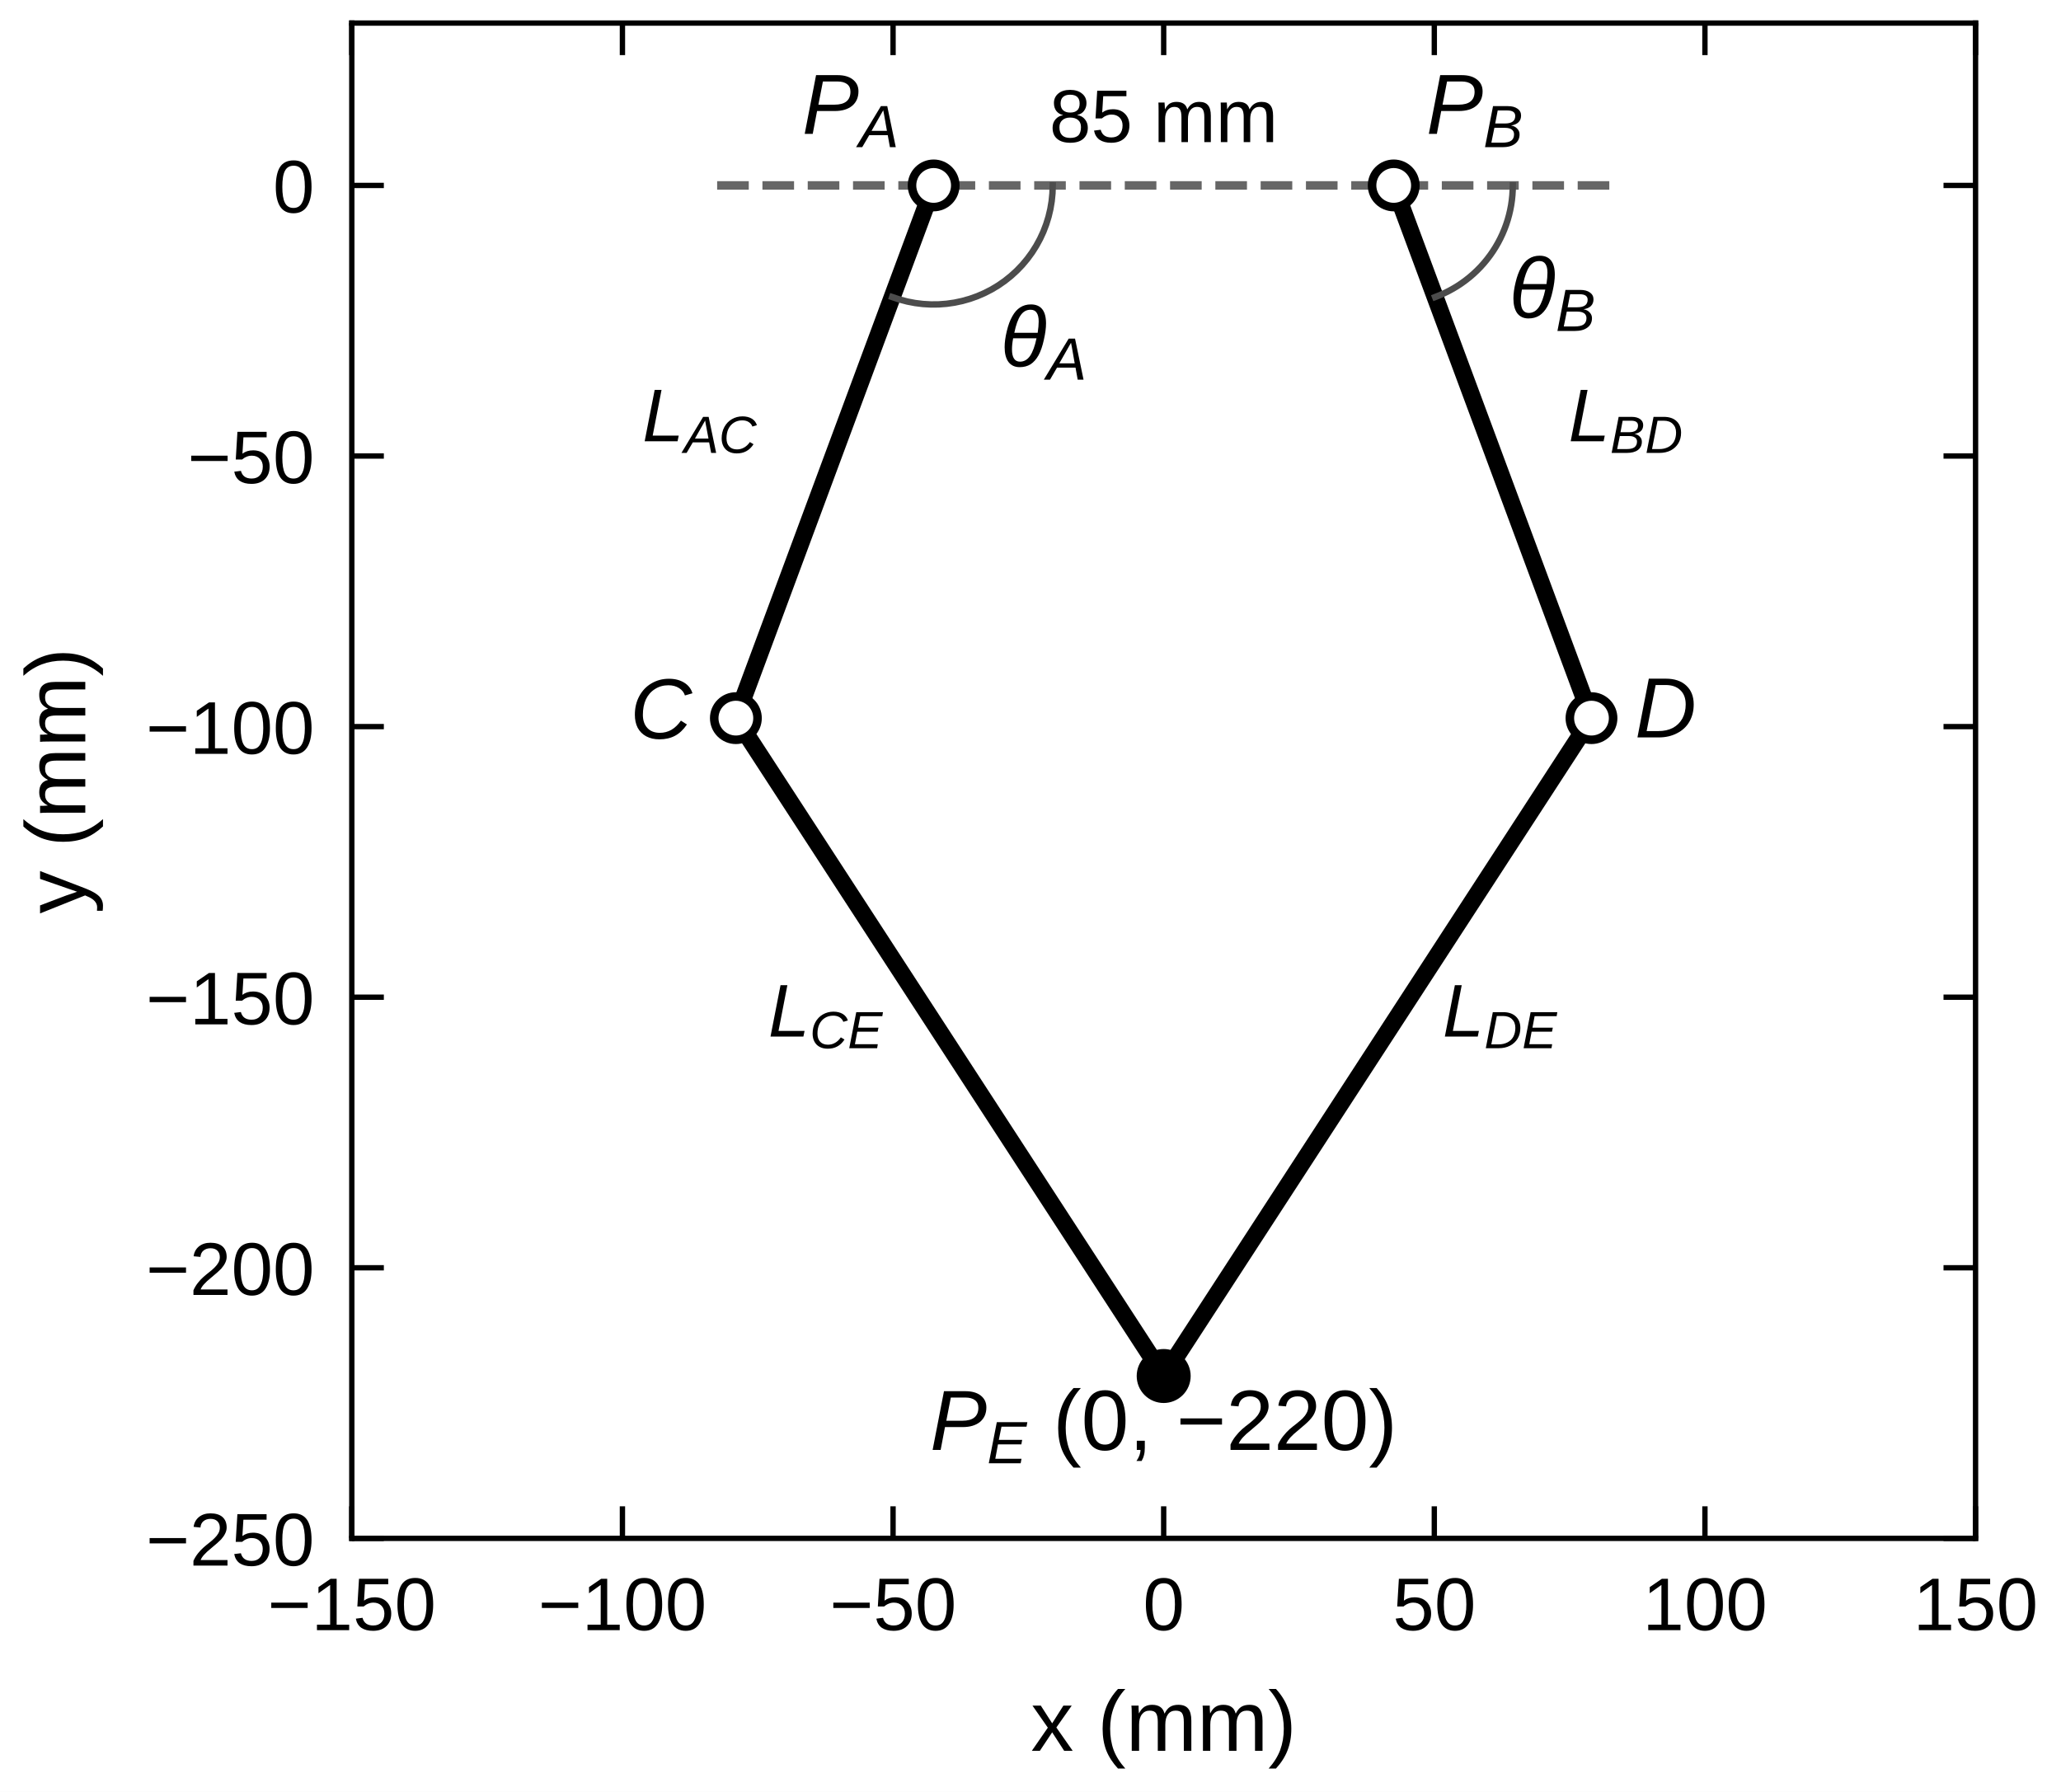
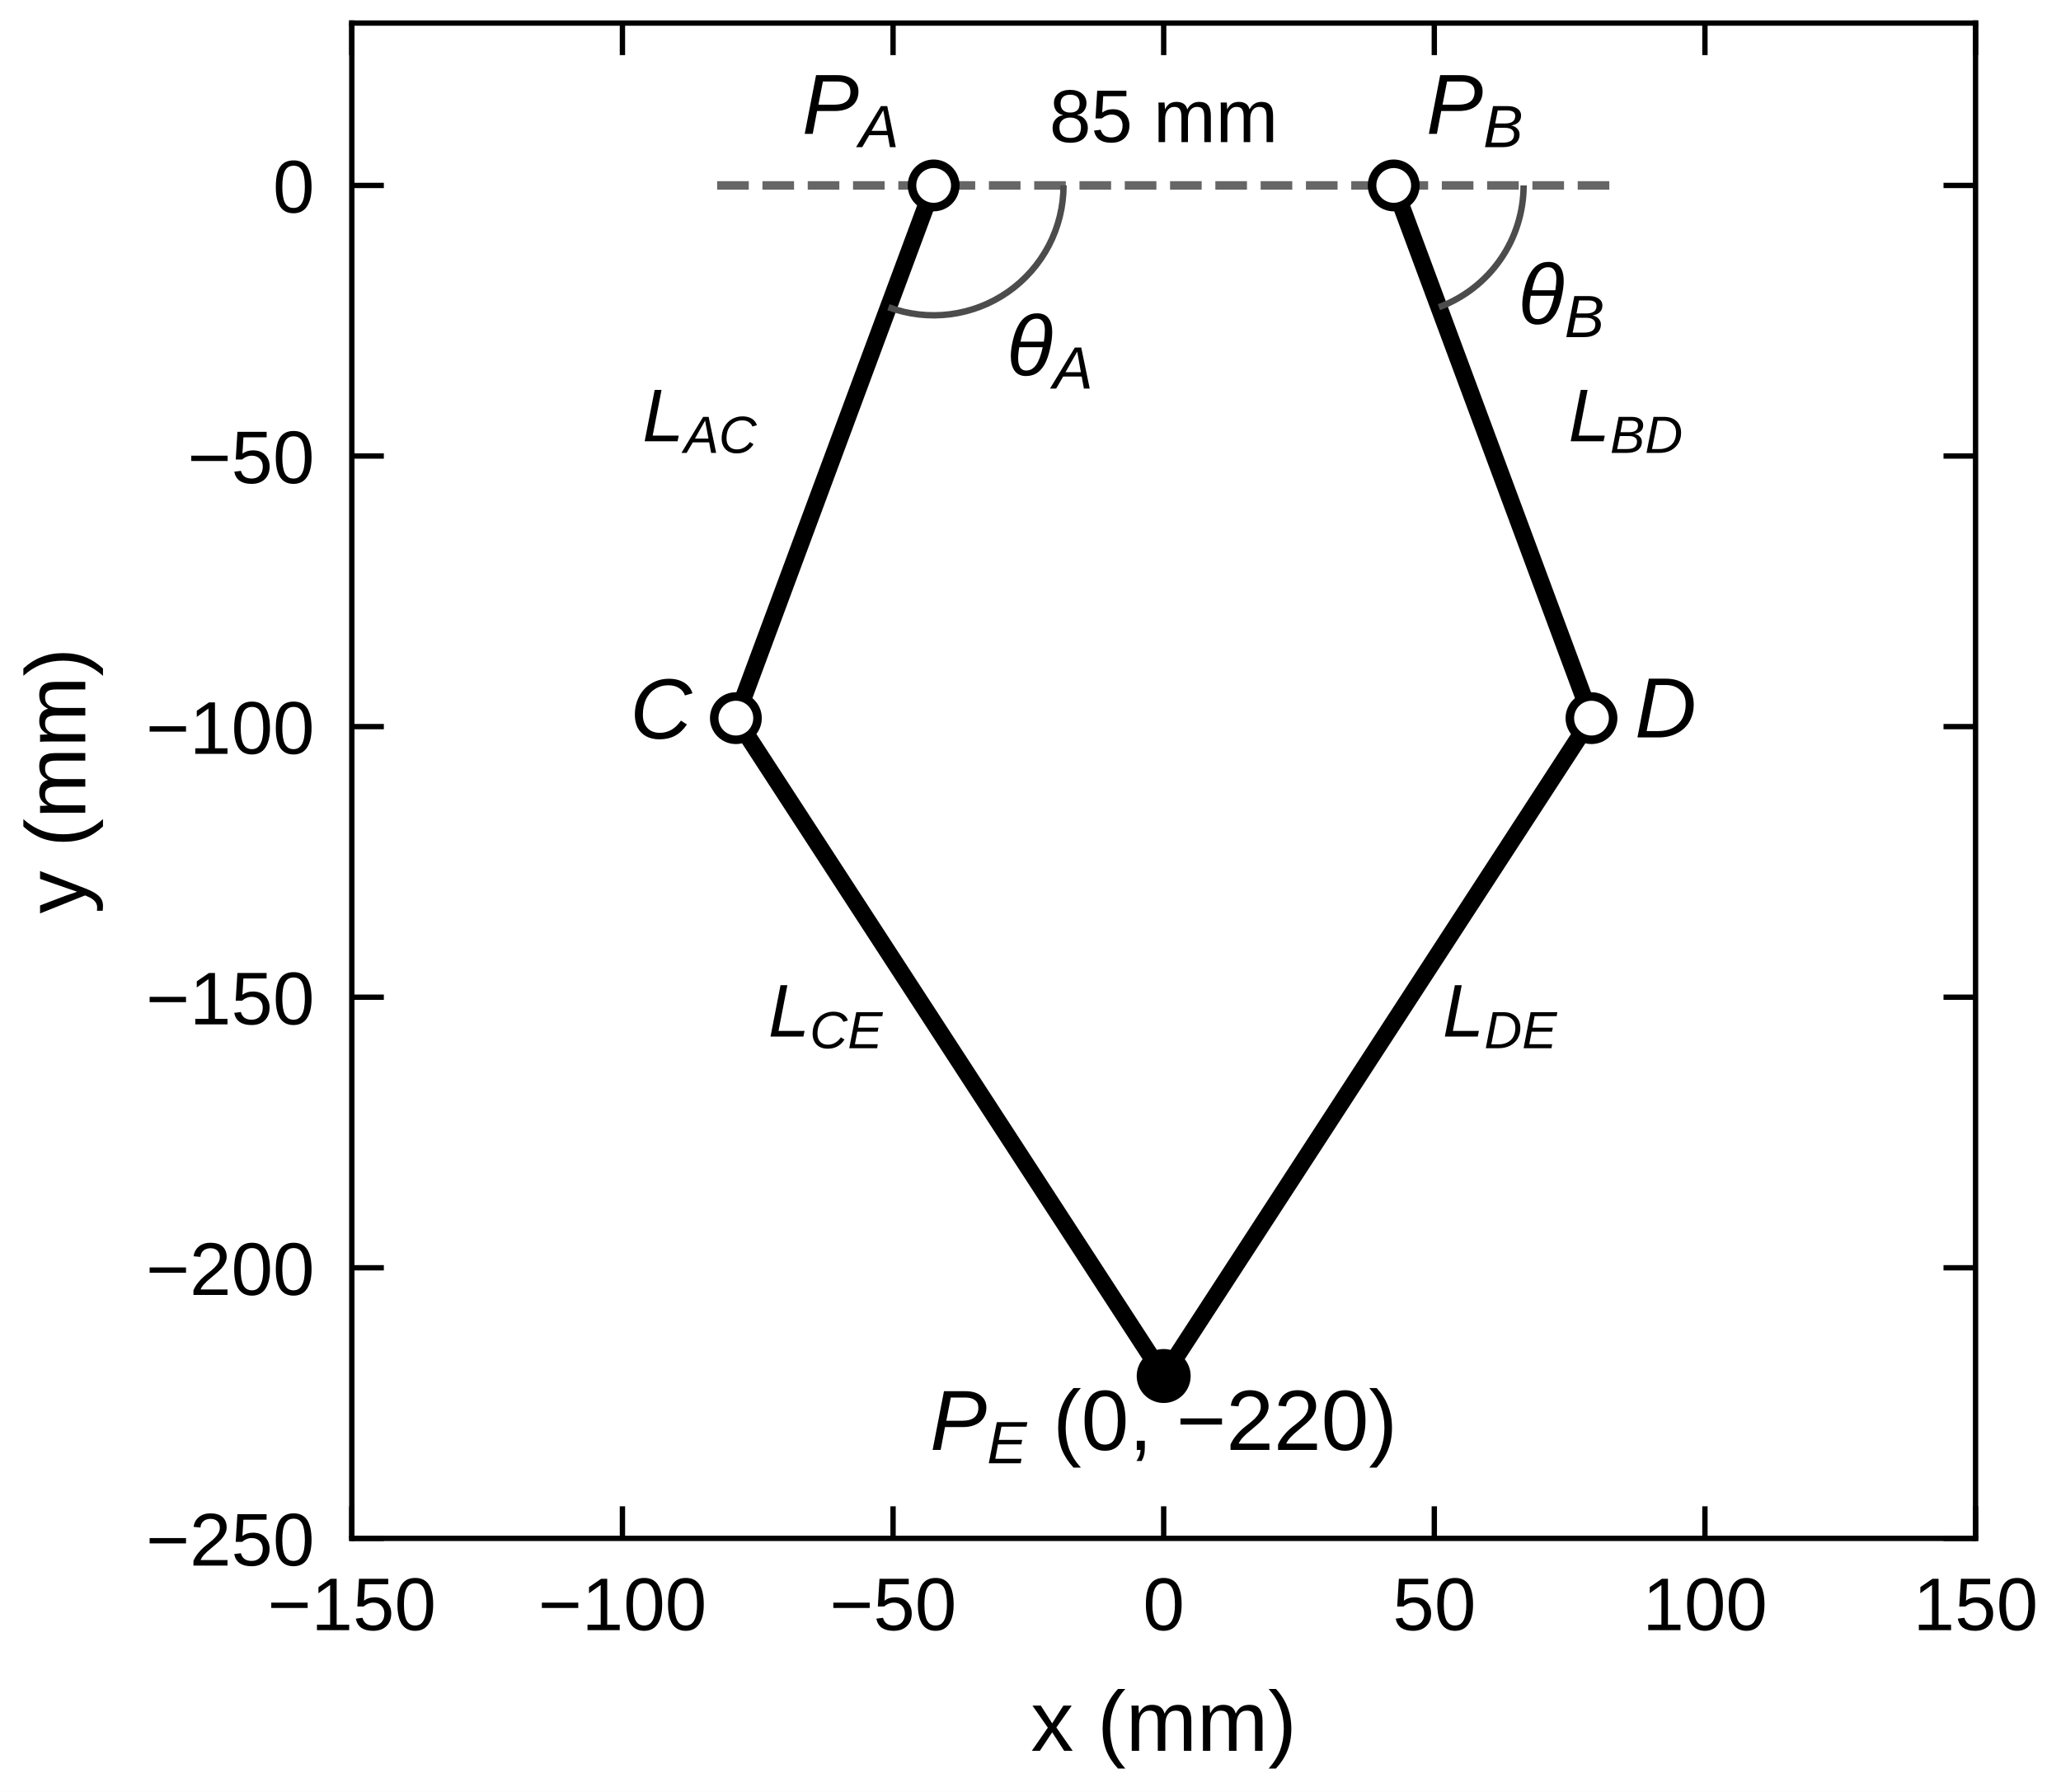
<svg xmlns="http://www.w3.org/2000/svg" xmlns:xlink="http://www.w3.org/1999/xlink" width="192.941pt" height="167.771pt" viewBox="0 0 192.941 167.771" version="1.1">
  <defs>
    <style type="text/css">*{stroke-linejoin: round; stroke-linecap: butt}</style>
  </defs>
  <g id="figure_1">
    <g id="patch_1">
      <path d="M 0 167.771  L 192.941 167.771  L 192.941 0  L 0 0  z " style="fill: #ffffff" />
    </g>
    <g id="axes_1">
      <g id="patch_2">
        <path d="M 32.934 144.034  L 184.942 144.034  L 184.942 2.16  L 32.934 2.16  z " style="fill: #ffffff" />
      </g>
      <g id="matplotlib.axis_1">
        <g id="xtick_1">
          <g id="line2d_1">
            <defs>
-               <path id="m6ca9eedef0" d="M 0 0  L 0 -3  " style="stroke: #000000; stroke-width: 0.5" />
+               <path id="m5b43f8f9f1" d="M 0 0  L 0 -3  " style="stroke: #000000; stroke-width: 0.5" />
            </defs>
            <g>
-               <use xlink:href="#m6ca9eedef0" x="32.934" y="144.034" style="stroke: #000000; stroke-width: 0.5" />
+               <use xlink:href="#m5b43f8f9f1" x="32.934" y="144.034" style="stroke: #000000; stroke-width: 0.5" />
            </g>
          </g>
          <g id="line2d_2">
            <defs>
-               <path id="m873c1513dd" d="M 0 0  L 0 3  " style="stroke: #000000; stroke-width: 0.5" />
+               <path id="m74876b0fca" d="M 0 0  L 0 3  " style="stroke: #000000; stroke-width: 0.5" />
            </defs>
            <g>
-               <use xlink:href="#m873c1513dd" x="32.934" y="2.16" style="stroke: #000000; stroke-width: 0.5" />
+               <use xlink:href="#m74876b0fca" x="32.934" y="2.16" style="stroke: #000000; stroke-width: 0.5" />
            </g>
          </g>
          <g id="text_1">
            <text style="font-size: 7px; font-family: 'Arial'; text-anchor: middle" x="32.934" y="152.63" transform="rotate(-0 32.93438 152.6302)">−150</text>
          </g>
        </g>
        <g id="xtick_2">
          <g id="line2d_3">
            <g>
-               <use xlink:href="#m6ca9eedef0" x="58.269" y="144.034" style="stroke: #000000; stroke-width: 0.5" />
+               <use xlink:href="#m5b43f8f9f1" x="58.269" y="144.034" style="stroke: #000000; stroke-width: 0.5" />
            </g>
          </g>
          <g id="line2d_4">
            <g>
-               <use xlink:href="#m873c1513dd" x="58.269" y="2.16" style="stroke: #000000; stroke-width: 0.5" />
+               <use xlink:href="#m74876b0fca" x="58.269" y="2.16" style="stroke: #000000; stroke-width: 0.5" />
            </g>
          </g>
          <g id="text_2">
            <text style="font-size: 7px; font-family: 'Arial'; text-anchor: middle" x="58.269" y="152.63" transform="rotate(-0 58.26902 152.6302)">−100</text>
          </g>
        </g>
        <g id="xtick_3">
          <g id="line2d_5">
            <g>
-               <use xlink:href="#m6ca9eedef0" x="83.604" y="144.034" style="stroke: #000000; stroke-width: 0.5" />
+               <use xlink:href="#m5b43f8f9f1" x="83.604" y="144.034" style="stroke: #000000; stroke-width: 0.5" />
            </g>
          </g>
          <g id="line2d_6">
            <g>
-               <use xlink:href="#m873c1513dd" x="83.604" y="2.16" style="stroke: #000000; stroke-width: 0.5" />
+               <use xlink:href="#m74876b0fca" x="83.604" y="2.16" style="stroke: #000000; stroke-width: 0.5" />
            </g>
          </g>
          <g id="text_3">
            <text style="font-size: 7px; font-family: 'Arial'; text-anchor: middle" x="83.604" y="152.63" transform="rotate(-0 83.60367 152.6302)">−50</text>
          </g>
        </g>
        <g id="xtick_4">
          <g id="line2d_7">
            <g>
-               <use xlink:href="#m6ca9eedef0" x="108.938" y="144.034" style="stroke: #000000; stroke-width: 0.5" />
+               <use xlink:href="#m5b43f8f9f1" x="108.938" y="144.034" style="stroke: #000000; stroke-width: 0.5" />
            </g>
          </g>
          <g id="line2d_8">
            <g>
-               <use xlink:href="#m873c1513dd" x="108.938" y="2.16" style="stroke: #000000; stroke-width: 0.5" />
+               <use xlink:href="#m74876b0fca" x="108.938" y="2.16" style="stroke: #000000; stroke-width: 0.5" />
            </g>
          </g>
          <g id="text_4">
            <text style="font-size: 7px; font-family: 'Arial'; text-anchor: middle" x="108.938" y="152.63" transform="rotate(-0 108.9383 152.6302)">0</text>
          </g>
        </g>
        <g id="xtick_5">
          <g id="line2d_9">
            <g>
-               <use xlink:href="#m6ca9eedef0" x="134.273" y="144.034" style="stroke: #000000; stroke-width: 0.5" />
+               <use xlink:href="#m5b43f8f9f1" x="134.273" y="144.034" style="stroke: #000000; stroke-width: 0.5" />
            </g>
          </g>
          <g id="line2d_10">
            <g>
-               <use xlink:href="#m873c1513dd" x="134.273" y="2.16" style="stroke: #000000; stroke-width: 0.5" />
+               <use xlink:href="#m74876b0fca" x="134.273" y="2.16" style="stroke: #000000; stroke-width: 0.5" />
            </g>
          </g>
          <g id="text_5">
            <text style="font-size: 7px; font-family: 'Arial'; text-anchor: middle" x="134.273" y="152.63" transform="rotate(-0 134.273 152.6302)">50</text>
          </g>
        </g>
        <g id="xtick_6">
          <g id="line2d_11">
            <g>
-               <use xlink:href="#m6ca9eedef0" x="159.608" y="144.034" style="stroke: #000000; stroke-width: 0.5" />
+               <use xlink:href="#m5b43f8f9f1" x="159.608" y="144.034" style="stroke: #000000; stroke-width: 0.5" />
            </g>
          </g>
          <g id="line2d_12">
            <g>
-               <use xlink:href="#m873c1513dd" x="159.608" y="2.16" style="stroke: #000000; stroke-width: 0.5" />
+               <use xlink:href="#m74876b0fca" x="159.608" y="2.16" style="stroke: #000000; stroke-width: 0.5" />
            </g>
          </g>
          <g id="text_6">
            <text style="font-size: 7px; font-family: 'Arial'; text-anchor: middle" x="159.608" y="152.63" transform="rotate(-0 159.6076 152.6302)">100</text>
          </g>
        </g>
        <g id="xtick_7">
          <g id="line2d_13">
            <g>
-               <use xlink:href="#m6ca9eedef0" x="184.942" y="144.034" style="stroke: #000000; stroke-width: 0.5" />
+               <use xlink:href="#m5b43f8f9f1" x="184.942" y="144.034" style="stroke: #000000; stroke-width: 0.5" />
            </g>
          </g>
          <g id="line2d_14">
            <g>
-               <use xlink:href="#m873c1513dd" x="184.942" y="2.16" style="stroke: #000000; stroke-width: 0.5" />
+               <use xlink:href="#m74876b0fca" x="184.942" y="2.16" style="stroke: #000000; stroke-width: 0.5" />
            </g>
          </g>
          <g id="text_7">
            <text style="font-size: 7px; font-family: 'Arial'; text-anchor: middle" x="184.942" y="152.63" transform="rotate(-0 184.9422 152.6302)">150</text>
          </g>
        </g>
        <g id="text_8">
          <text style="font-size: 8px; font-family: 'Arial'; text-anchor: middle" x="108.938" y="163.928" transform="rotate(-0 108.9383 163.9276)">x (mm)</text>
        </g>
      </g>
      <g id="matplotlib.axis_2">
        <g id="ytick_1">
          <g id="line2d_15">
            <defs>
-               <path id="m63e2f04ecd" d="M 0 0  L 3 0  " style="stroke: #000000; stroke-width: 0.5" />
+               <path id="m3f9327f995" d="M 0 0  L 3 0  " style="stroke: #000000; stroke-width: 0.5" />
            </defs>
            <g>
-               <use xlink:href="#m63e2f04ecd" x="32.934" y="144.034" style="stroke: #000000; stroke-width: 0.5" />
+               <use xlink:href="#m3f9327f995" x="32.934" y="144.034" style="stroke: #000000; stroke-width: 0.5" />
            </g>
          </g>
          <g id="line2d_16">
            <defs>
-               <path id="m9c30bec69a" d="M 0 0  L -3 0  " style="stroke: #000000; stroke-width: 0.5" />
+               <path id="m6d598c1144" d="M 0 0  L -3 0  " style="stroke: #000000; stroke-width: 0.5" />
            </defs>
            <g>
-               <use xlink:href="#m9c30bec69a" x="184.942" y="144.034" style="stroke: #000000; stroke-width: 0.5" />
+               <use xlink:href="#m6d598c1144" x="184.942" y="144.034" style="stroke: #000000; stroke-width: 0.5" />
            </g>
          </g>
          <g id="text_9">
            <text style="font-size: 7px; font-family: 'Arial'; text-anchor: end" x="29.434" y="146.582" transform="rotate(-0 29.43437 146.5821)">−250</text>
          </g>
        </g>
        <g id="ytick_2">
          <g id="line2d_17">
            <g>
-               <use xlink:href="#m63e2f04ecd" x="32.934" y="118.699" style="stroke: #000000; stroke-width: 0.5" />
+               <use xlink:href="#m3f9327f995" x="32.934" y="118.699" style="stroke: #000000; stroke-width: 0.5" />
            </g>
          </g>
          <g id="line2d_18">
            <g>
-               <use xlink:href="#m9c30bec69a" x="184.942" y="118.699" style="stroke: #000000; stroke-width: 0.5" />
+               <use xlink:href="#m6d598c1144" x="184.942" y="118.699" style="stroke: #000000; stroke-width: 0.5" />
            </g>
          </g>
          <g id="text_10">
            <text style="font-size: 7px; font-family: 'Arial'; text-anchor: end" x="29.434" y="121.247" transform="rotate(-0 29.43437 121.2475)">−200</text>
          </g>
        </g>
        <g id="ytick_3">
          <g id="line2d_19">
            <g>
-               <use xlink:href="#m63e2f04ecd" x="32.934" y="93.365" style="stroke: #000000; stroke-width: 0.5" />
+               <use xlink:href="#m3f9327f995" x="32.934" y="93.365" style="stroke: #000000; stroke-width: 0.5" />
            </g>
          </g>
          <g id="line2d_20">
            <g>
-               <use xlink:href="#m9c30bec69a" x="184.942" y="93.365" style="stroke: #000000; stroke-width: 0.5" />
+               <use xlink:href="#m6d598c1144" x="184.942" y="93.365" style="stroke: #000000; stroke-width: 0.5" />
            </g>
          </g>
          <g id="text_11">
            <text style="font-size: 7px; font-family: 'Arial'; text-anchor: end" x="29.434" y="95.913" transform="rotate(-0 29.43437 95.91282)">−150</text>
          </g>
        </g>
        <g id="ytick_4">
          <g id="line2d_21">
            <g>
-               <use xlink:href="#m63e2f04ecd" x="32.934" y="68.03" style="stroke: #000000; stroke-width: 0.5" />
+               <use xlink:href="#m3f9327f995" x="32.934" y="68.03" style="stroke: #000000; stroke-width: 0.5" />
            </g>
          </g>
          <g id="line2d_22">
            <g>
-               <use xlink:href="#m9c30bec69a" x="184.942" y="68.03" style="stroke: #000000; stroke-width: 0.5" />
+               <use xlink:href="#m6d598c1144" x="184.942" y="68.03" style="stroke: #000000; stroke-width: 0.5" />
            </g>
          </g>
          <g id="text_12">
            <text style="font-size: 7px; font-family: 'Arial'; text-anchor: end" x="29.434" y="70.578" transform="rotate(-0 29.43437 70.57817)">−100</text>
          </g>
        </g>
        <g id="ytick_5">
          <g id="line2d_23">
            <g>
-               <use xlink:href="#m63e2f04ecd" x="32.934" y="42.695" style="stroke: #000000; stroke-width: 0.5" />
+               <use xlink:href="#m3f9327f995" x="32.934" y="42.695" style="stroke: #000000; stroke-width: 0.5" />
            </g>
          </g>
          <g id="line2d_24">
            <g>
-               <use xlink:href="#m9c30bec69a" x="184.942" y="42.695" style="stroke: #000000; stroke-width: 0.5" />
+               <use xlink:href="#m6d598c1144" x="184.942" y="42.695" style="stroke: #000000; stroke-width: 0.5" />
            </g>
          </g>
          <g id="text_13">
            <text style="font-size: 7px; font-family: 'Arial'; text-anchor: end" x="29.434" y="45.244" transform="rotate(-0 29.43437 45.24353)">−50</text>
          </g>
        </g>
        <g id="ytick_6">
          <g id="line2d_25">
            <g>
-               <use xlink:href="#m63e2f04ecd" x="32.934" y="17.361" style="stroke: #000000; stroke-width: 0.5" />
+               <use xlink:href="#m3f9327f995" x="32.934" y="17.361" style="stroke: #000000; stroke-width: 0.5" />
            </g>
          </g>
          <g id="line2d_26">
            <g>
-               <use xlink:href="#m9c30bec69a" x="184.942" y="17.361" style="stroke: #000000; stroke-width: 0.5" />
+               <use xlink:href="#m6d598c1144" x="184.942" y="17.361" style="stroke: #000000; stroke-width: 0.5" />
            </g>
          </g>
          <g id="text_14">
            <text style="font-size: 7px; font-family: 'Arial'; text-anchor: end" x="29.434" y="19.909" transform="rotate(-0 29.43437 19.90888)">0</text>
          </g>
        </g>
        <g id="text_15">
          <text style="font-size: 8px; font-family: 'Arial'; text-anchor: middle" x="7.984" y="73.097" transform="rotate(-90 7.984219 73.09701)">y (mm)</text>
        </g>
      </g>
      <g id="line2d_27">
-         <path d="M 87.404 17.361  L 68.889 67.238  " clip-path="url(#p9339b2e1e5)" style="fill: none; stroke: #000000; stroke-width: 1.6; stroke-linecap: square" />
+         <path d="M 87.404 17.361  L 68.889 67.238  " clip-path="url(#p49dd29cc60)" style="fill: none; stroke: #000000; stroke-width: 1.6; stroke-linecap: square" />
      </g>
      <g id="line2d_28">
-         <path d="M 68.889 67.238  L 108.938 128.833  " clip-path="url(#p9339b2e1e5)" style="fill: none; stroke: #000000; stroke-width: 1.6; stroke-linecap: square" />
+         <path d="M 68.889 67.238  L 108.938 128.833  " clip-path="url(#p49dd29cc60)" style="fill: none; stroke: #000000; stroke-width: 1.6; stroke-linecap: square" />
      </g>
      <g id="line2d_29">
-         <path d="M 130.473 17.361  L 148.988 67.238  " clip-path="url(#p9339b2e1e5)" style="fill: none; stroke: #000000; stroke-width: 1.6; stroke-linecap: square" />
+         <path d="M 130.473 17.361  L 148.988 67.238  " clip-path="url(#p49dd29cc60)" style="fill: none; stroke: #000000; stroke-width: 1.6; stroke-linecap: square" />
      </g>
      <g id="line2d_30">
-         <path d="M 148.988 67.238  L 108.938 128.833  " clip-path="url(#p9339b2e1e5)" style="fill: none; stroke: #000000; stroke-width: 1.6; stroke-linecap: square" />
+         <path d="M 148.988 67.238  L 108.938 128.833  " clip-path="url(#p49dd29cc60)" style="fill: none; stroke: #000000; stroke-width: 1.6; stroke-linecap: square" />
      </g>
      <g id="line2d_31">
-         <path d="M 67.136 17.361  L 150.74 17.361  " clip-path="url(#p9339b2e1e5)" style="fill: none; stroke-dasharray: 2.96,1.28; stroke-dashoffset: 0; stroke: #666666; stroke-width: 0.8" />
-       </g>
-       <g id="line2d_32">
-         <path d="M 83.525 27.811  L 84.227 28.046  L 84.943 28.233  L 85.67 28.372  L 86.405 28.463  L 87.144 28.505  L 87.884 28.498  L 88.622 28.441  L 89.355 28.336  L 90.079 28.182  L 90.791 27.981  L 91.489 27.733  L 92.168 27.439  L 92.827 27.1  L 93.461 26.719  L 94.069 26.296  L 94.647 25.834  L 95.194 25.334  L 95.706 24.8  L 96.181 24.232  L 96.618 23.635  L 97.014 23.009  L 97.368 22.359  L 97.678 21.687  L 97.942 20.995  L 98.16 20.288  L 98.331 19.567  L 98.453 18.837  L 98.527 18.101  L 98.551 17.361  " clip-path="url(#p9339b2e1e5)" style="fill: none; stroke: #4c4c4c; stroke-width: 0.6; stroke-linecap: square" />
-       </g>
-       <g id="line2d_33">
-         <path d="M 134.352 27.811  L 134.786 27.64  L 135.213 27.45  L 135.632 27.242  L 136.041 27.017  L 136.441 26.776  L 136.83 26.517  L 137.208 26.243  L 137.575 25.953  L 137.928 25.648  L 138.269 25.328  L 138.596 24.995  L 138.909 24.648  L 139.206 24.288  L 139.489 23.916  L 139.756 23.532  L 140.006 23.138  L 140.24 22.733  L 140.456 22.32  L 140.655 21.897  L 140.836 21.466  L 140.999 21.029  L 141.144 20.584  L 141.269 20.134  L 141.376 19.68  L 141.464 19.221  L 141.532 18.759  L 141.581 18.294  L 141.61 17.828  L 141.62 17.361  " clip-path="url(#p9339b2e1e5)" style="fill: none; stroke: #4c4c4c; stroke-width: 0.6; stroke-linecap: square" />
+         <path d="M 67.136 17.361  L 150.74 17.361  " clip-path="url(#p49dd29cc60)" style="fill: none; stroke-dasharray: 2.96,1.28; stroke-dashoffset: 0; stroke: #666666; stroke-width: 0.8" />
      </g>
      <g id="patch_3">
        <path d="M 32.934 144.034  L 32.934 2.16  " style="fill: none; stroke: #000000; stroke-width: 0.5; stroke-linejoin: miter; stroke-linecap: square" />
      </g>
      <g id="patch_4">
        <path d="M 184.942 144.034  L 184.942 2.16  " style="fill: none; stroke: #000000; stroke-width: 0.5; stroke-linejoin: miter; stroke-linecap: square" />
      </g>
      <g id="patch_5">
        <path d="M 32.934 144.034  L 184.942 144.034  " style="fill: none; stroke: #000000; stroke-width: 0.5; stroke-linejoin: miter; stroke-linecap: square" />
      </g>
      <g id="patch_6">
        <path d="M 32.934 2.16  L 184.942 2.16  " style="fill: none; stroke: #000000; stroke-width: 0.5; stroke-linejoin: miter; stroke-linecap: square" />
      </g>
      <g id="text_16">
        <g transform="translate(75.08371 12.80055)">
          <text>
            <tspan x="0" y="-0.266" style="font-style: italic; font-size: 8px; font-family: 'Arial'">P</tspan>
            <tspan x="5.336" y="0.981" style="font-style: italic; font-size: 5.6px; font-family: 'Arial'">A</tspan>
          </text>
        </g>
      </g>
      <g id="text_17">
        <g transform="translate(133.5129 12.80055)">
          <text>
            <tspan x="0" y="-0.266" style="font-style: italic; font-size: 8px; font-family: 'Arial'">P</tspan>
            <tspan x="5.336" y="0.981" style="font-style: italic; font-size: 5.6px; font-family: 'Arial'">B</tspan>
          </text>
        </g>
      </g>
      <g id="text_18">
        <g transform="translate(58.99556 69.31621)">
          <text>
            <tspan x="0" y="-0.172" style="font-style: italic; font-size: 8px; font-family: 'Arial'">C</tspan>
          </text>
        </g>
      </g>
      <g id="text_19">
        <g transform="translate(153.0411 69.30832)">
          <text>
            <tspan x="0" y="-0.266" style="font-style: italic; font-size: 8px; font-family: 'Arial'">D</tspan>
          </text>
        </g>
      </g>
      <g id="text_20">
        <g transform="translate(87.05831 135.9269)">
          <text>
            <tspan x="0" y="-0.172" style="font-style: italic; font-size: 8px; font-family: 'Arial'">P</tspan>
            <tspan x="5.336" y="1.075" style="font-style: italic; font-size: 5.6px; font-family: 'Arial'">E</tspan>
            <tspan x="9.279" y="-0.172" style="font-size: 8px; font-family: 'Arial'"> </tspan>
            <tspan x="11.502" y="-0.172" style="font-size: 8px; font-family: 'Arial'">(</tspan>
            <tspan x="14.166" y="-0.172" style="font-size: 8px; font-family: 'Arial'">0</tspan>
            <tspan x="18.615" y="-0.172" style="font-size: 8px; font-family: 'Arial'">,</tspan>
            <tspan x="20.837" y="-0.172" style="font-size: 8px; font-family: 'Arial'"> </tspan>
            <tspan x="23.06" y="-0.172" style="font-size: 8px; font-family: 'Arial'">−</tspan>
            <tspan x="27.732" y="-0.172" style="font-size: 8px; font-family: 'Arial'">2</tspan>
            <tspan x="32.181" y="-0.172" style="font-size: 8px; font-family: 'Arial'">2</tspan>
            <tspan x="36.63" y="-0.172" style="font-size: 8px; font-family: 'Arial'">0</tspan>
            <tspan x="41.08" y="-0.172" style="font-size: 8px; font-family: 'Arial'">)</tspan>
          </text>
        </g>
      </g>
      <g id="text_21">
        <g transform="translate(60.13278 42.2994)">
          <text>
            <tspan x="0" y="-0.984" style="font-style: italic; font-size: 7px; font-family: 'Arial'">L</tspan>
            <tspan x="3.893" y="0.103" style="font-style: italic; font-size: 4.9px; font-family: 'Arial'">A</tspan>
            <tspan x="7.161" y="0.103" style="font-style: italic; font-size: 4.9px; font-family: 'Arial'">C</tspan>
          </text>
        </g>
      </g>
      <g id="text_22">
        <g transform="translate(146.8238 42.2994)">
          <text>
            <tspan x="0" y="-0.984" style="font-style: italic; font-size: 7px; font-family: 'Arial'">L</tspan>
            <tspan x="3.893" y="0.103" style="font-style: italic; font-size: 4.9px; font-family: 'Arial'">B</tspan>
            <tspan x="7.161" y="0.103" style="font-style: italic; font-size: 4.9px; font-family: 'Arial'">D</tspan>
          </text>
        </g>
      </g>
      <g id="text_23">
        <g transform="translate(71.91339 98.03562)">
          <text>
            <tspan x="0" y="-0.984" style="font-style: italic; font-size: 7px; font-family: 'Arial'">L</tspan>
            <tspan x="3.893" y="0.103" style="font-style: italic; font-size: 4.9px; font-family: 'Arial'">C</tspan>
            <tspan x="7.432" y="0.103" style="font-style: italic; font-size: 4.9px; font-family: 'Arial'">E</tspan>
          </text>
        </g>
      </g>
      <g id="text_24">
        <g transform="translate(135.0432 98.03562)">
          <text>
            <tspan x="0" y="-0.984" style="font-style: italic; font-size: 7px; font-family: 'Arial'">L</tspan>
            <tspan x="3.893" y="0.103" style="font-style: italic; font-size: 4.9px; font-family: 'Arial'">D</tspan>
            <tspan x="7.432" y="0.103" style="font-style: italic; font-size: 4.9px; font-family: 'Arial'">E</tspan>
          </text>
        </g>
      </g>
      <g id="text_25">
        <text style="font-size: 7px; font-family: 'Arial'; text-anchor: middle" x="108.938" y="13.307" transform="rotate(-0 108.9383 13.30724)">85 mm</text>
      </g>
      <g id="text_26">
-         <g transform="translate(93.65876 34.45437)">
+         <g transform="translate(94.23736 35.28634)">
          <text>
            <tspan x="0" y="-0.156" style="font-style: italic; font-size: 8px; font-family: 'Arial'">θ</tspan>
            <tspan x="4.34" y="1.091" style="font-style: italic; font-size: 5.6px; font-family: 'Arial'">A</tspan>
          </text>
        </g>
      </g>
      <g id="text_27">
-         <g transform="translate(141.2881 29.89389)">
+         <g transform="translate(142.1201 30.47249)">
          <text>
            <tspan x="0" y="-0.156" style="font-style: italic; font-size: 8px; font-family: 'Arial'">θ</tspan>
            <tspan x="4.34" y="1.091" style="font-style: italic; font-size: 5.6px; font-family: 'Arial'">B</tspan>
          </text>
        </g>
      </g>
      <g id="patch_7">
-         <path d="M 87.404 19.388  C 87.941 19.388 88.457 19.174 88.837 18.794  C 89.217 18.414 89.431 17.898 89.431 17.361  C 89.431 16.823 89.217 16.308 88.837 15.928  C 88.457 15.548 87.941 15.334 87.404 15.334  C 86.866 15.334 86.351 15.548 85.971 15.928  C 85.591 16.308 85.377 16.823 85.377 17.361  C 85.377 17.898 85.591 18.414 85.971 18.794  C 86.351 19.174 86.866 19.388 87.404 19.388  z " clip-path="url(#p9339b2e1e5)" style="fill: #ffffff; stroke: #000000; stroke-width: 0.8; stroke-linejoin: miter" />
+         <path d="M 83.172 28.761  C 85.011 29.444 86.988 29.672 88.933 29.425  C 90.879 29.178 92.737 28.464 94.347 27.344  C 95.957 26.224 97.273 24.731 98.182 22.993  C 99.09 21.255 99.564 19.322 99.564 17.361  " clip-path="url(#p49dd29cc60)" style="fill: none; stroke: #4c4c4c; stroke-width: 0.6; stroke-linejoin: miter" />
      </g>
      <g id="patch_8">
-         <path d="M 130.473 19.388  C 131.01 19.388 131.526 19.174 131.906 18.794  C 132.286 18.414 132.5 17.898 132.5 17.361  C 132.5 16.823 132.286 16.308 131.906 15.928  C 131.526 15.548 131.01 15.334 130.473 15.334  C 129.935 15.334 129.42 15.548 129.04 15.928  C 128.66 16.308 128.446 16.823 128.446 17.361  C 128.446 17.898 128.66 18.414 129.04 18.794  C 129.42 19.174 129.935 19.388 130.473 19.388  z " clip-path="url(#p9339b2e1e5)" style="fill: #ffffff; stroke: #000000; stroke-width: 0.8; stroke-linejoin: miter" />
+         <path d="M 134.705 28.761  C 137.032 27.898 139.039 26.342 140.456 24.304  C 141.873 22.266 142.633 19.843 142.633 17.361  " clip-path="url(#p49dd29cc60)" style="fill: none; stroke: #4c4c4c; stroke-width: 0.6; stroke-linejoin: miter" />
      </g>
      <g id="patch_9">
-         <path d="M 68.889 69.265  C 69.427 69.265 69.942 69.051 70.322 68.671  C 70.702 68.291 70.916 67.776 70.916 67.238  C 70.916 66.701 70.702 66.185 70.322 65.805  C 69.942 65.425 69.427 65.211 68.889 65.211  C 68.352 65.211 67.836 65.425 67.456 65.805  C 67.076 66.185 66.862 66.701 66.862 67.238  C 66.862 67.776 67.076 68.291 67.456 68.671  C 67.836 69.051 68.352 69.265 68.889 69.265  z " clip-path="url(#p9339b2e1e5)" style="fill: #ffffff; stroke: #000000; stroke-width: 0.8; stroke-linejoin: miter" />
+         <path d="M 87.404 19.388  C 87.941 19.388 88.457 19.174 88.837 18.794  C 89.217 18.414 89.431 17.898 89.431 17.361  C 89.431 16.823 89.217 16.308 88.837 15.928  C 88.457 15.548 87.941 15.334 87.404 15.334  C 86.866 15.334 86.351 15.548 85.971 15.928  C 85.591 16.308 85.377 16.823 85.377 17.361  C 85.377 17.898 85.591 18.414 85.971 18.794  C 86.351 19.174 86.866 19.388 87.404 19.388  z " clip-path="url(#p49dd29cc60)" style="fill: #ffffff; stroke: #000000; stroke-width: 0.8; stroke-linejoin: miter" />
      </g>
      <g id="patch_10">
-         <path d="M 148.988 69.265  C 149.525 69.265 150.041 69.051 150.421 68.671  C 150.801 68.291 151.014 67.776 151.014 67.238  C 151.014 66.701 150.801 66.185 150.421 65.805  C 150.041 65.425 149.525 65.211 148.988 65.211  C 148.45 65.211 147.934 65.425 147.554 65.805  C 147.174 66.185 146.961 66.701 146.961 67.238  C 146.961 67.776 147.174 68.291 147.554 68.671  C 147.934 69.051 148.45 69.265 148.988 69.265  z " clip-path="url(#p9339b2e1e5)" style="fill: #ffffff; stroke: #000000; stroke-width: 0.8; stroke-linejoin: miter" />
+         <path d="M 130.473 19.388  C 131.01 19.388 131.526 19.174 131.906 18.794  C 132.286 18.414 132.5 17.898 132.5 17.361  C 132.5 16.823 132.286 16.308 131.906 15.928  C 131.526 15.548 131.01 15.334 130.473 15.334  C 129.935 15.334 129.42 15.548 129.04 15.928  C 128.66 16.308 128.446 16.823 128.446 17.361  C 128.446 17.898 128.66 18.414 129.04 18.794  C 129.42 19.174 129.935 19.388 130.473 19.388  z " clip-path="url(#p49dd29cc60)" style="fill: #ffffff; stroke: #000000; stroke-width: 0.8; stroke-linejoin: miter" />
      </g>
      <g id="patch_11">
-         <path d="M 108.938 130.86  C 109.476 130.86 109.991 130.646 110.371 130.266  C 110.752 129.886 110.965 129.371 110.965 128.833  C 110.965 128.296 110.752 127.78 110.371 127.4  C 109.991 127.02 109.476 126.806 108.938 126.806  C 108.401 126.806 107.885 127.02 107.505 127.4  C 107.125 127.78 106.912 128.296 106.912 128.833  C 106.912 129.371 107.125 129.886 107.505 130.266  C 107.885 130.646 108.401 130.86 108.938 130.86  z " clip-path="url(#p9339b2e1e5)" style="stroke: #000000; stroke-linejoin: miter" />
+         <path d="M 68.889 69.265  C 69.427 69.265 69.942 69.051 70.322 68.671  C 70.702 68.291 70.916 67.776 70.916 67.238  C 70.916 66.701 70.702 66.185 70.322 65.805  C 69.942 65.425 69.427 65.211 68.889 65.211  C 68.352 65.211 67.836 65.425 67.456 65.805  C 67.076 66.185 66.862 66.701 66.862 67.238  C 66.862 67.776 67.076 68.291 67.456 68.671  C 67.836 69.051 68.352 69.265 68.889 69.265  z " clip-path="url(#p49dd29cc60)" style="fill: #ffffff; stroke: #000000; stroke-width: 0.8; stroke-linejoin: miter" />
+       </g>
+       <g id="patch_12">
+         <path d="M 148.988 69.265  C 149.525 69.265 150.041 69.051 150.421 68.671  C 150.801 68.291 151.014 67.776 151.014 67.238  C 151.014 66.701 150.801 66.185 150.421 65.805  C 150.041 65.425 149.525 65.211 148.988 65.211  C 148.45 65.211 147.934 65.425 147.554 65.805  C 147.174 66.185 146.961 66.701 146.961 67.238  C 146.961 67.776 147.174 68.291 147.554 68.671  C 147.934 69.051 148.45 69.265 148.988 69.265  z " clip-path="url(#p49dd29cc60)" style="fill: #ffffff; stroke: #000000; stroke-width: 0.8; stroke-linejoin: miter" />
+       </g>
+       <g id="patch_13">
+         <path d="M 108.938 130.86  C 109.476 130.86 109.991 130.646 110.371 130.266  C 110.752 129.886 110.965 129.371 110.965 128.833  C 110.965 128.296 110.752 127.78 110.371 127.4  C 109.991 127.02 109.476 126.806 108.938 126.806  C 108.401 126.806 107.885 127.02 107.505 127.4  C 107.125 127.78 106.912 128.296 106.912 128.833  C 106.912 129.371 107.125 129.886 107.505 130.266  C 107.885 130.646 108.401 130.86 108.938 130.86  z " clip-path="url(#p49dd29cc60)" style="stroke: #000000; stroke-linejoin: miter" />
      </g>
    </g>
  </g>
  <defs>
-     <clipPath id="p9339b2e1e5">
+     <clipPath id="p49dd29cc60">
      <rect x="32.934" y="2.16" width="152.008" height="141.874" />
    </clipPath>
  </defs>
</svg>
